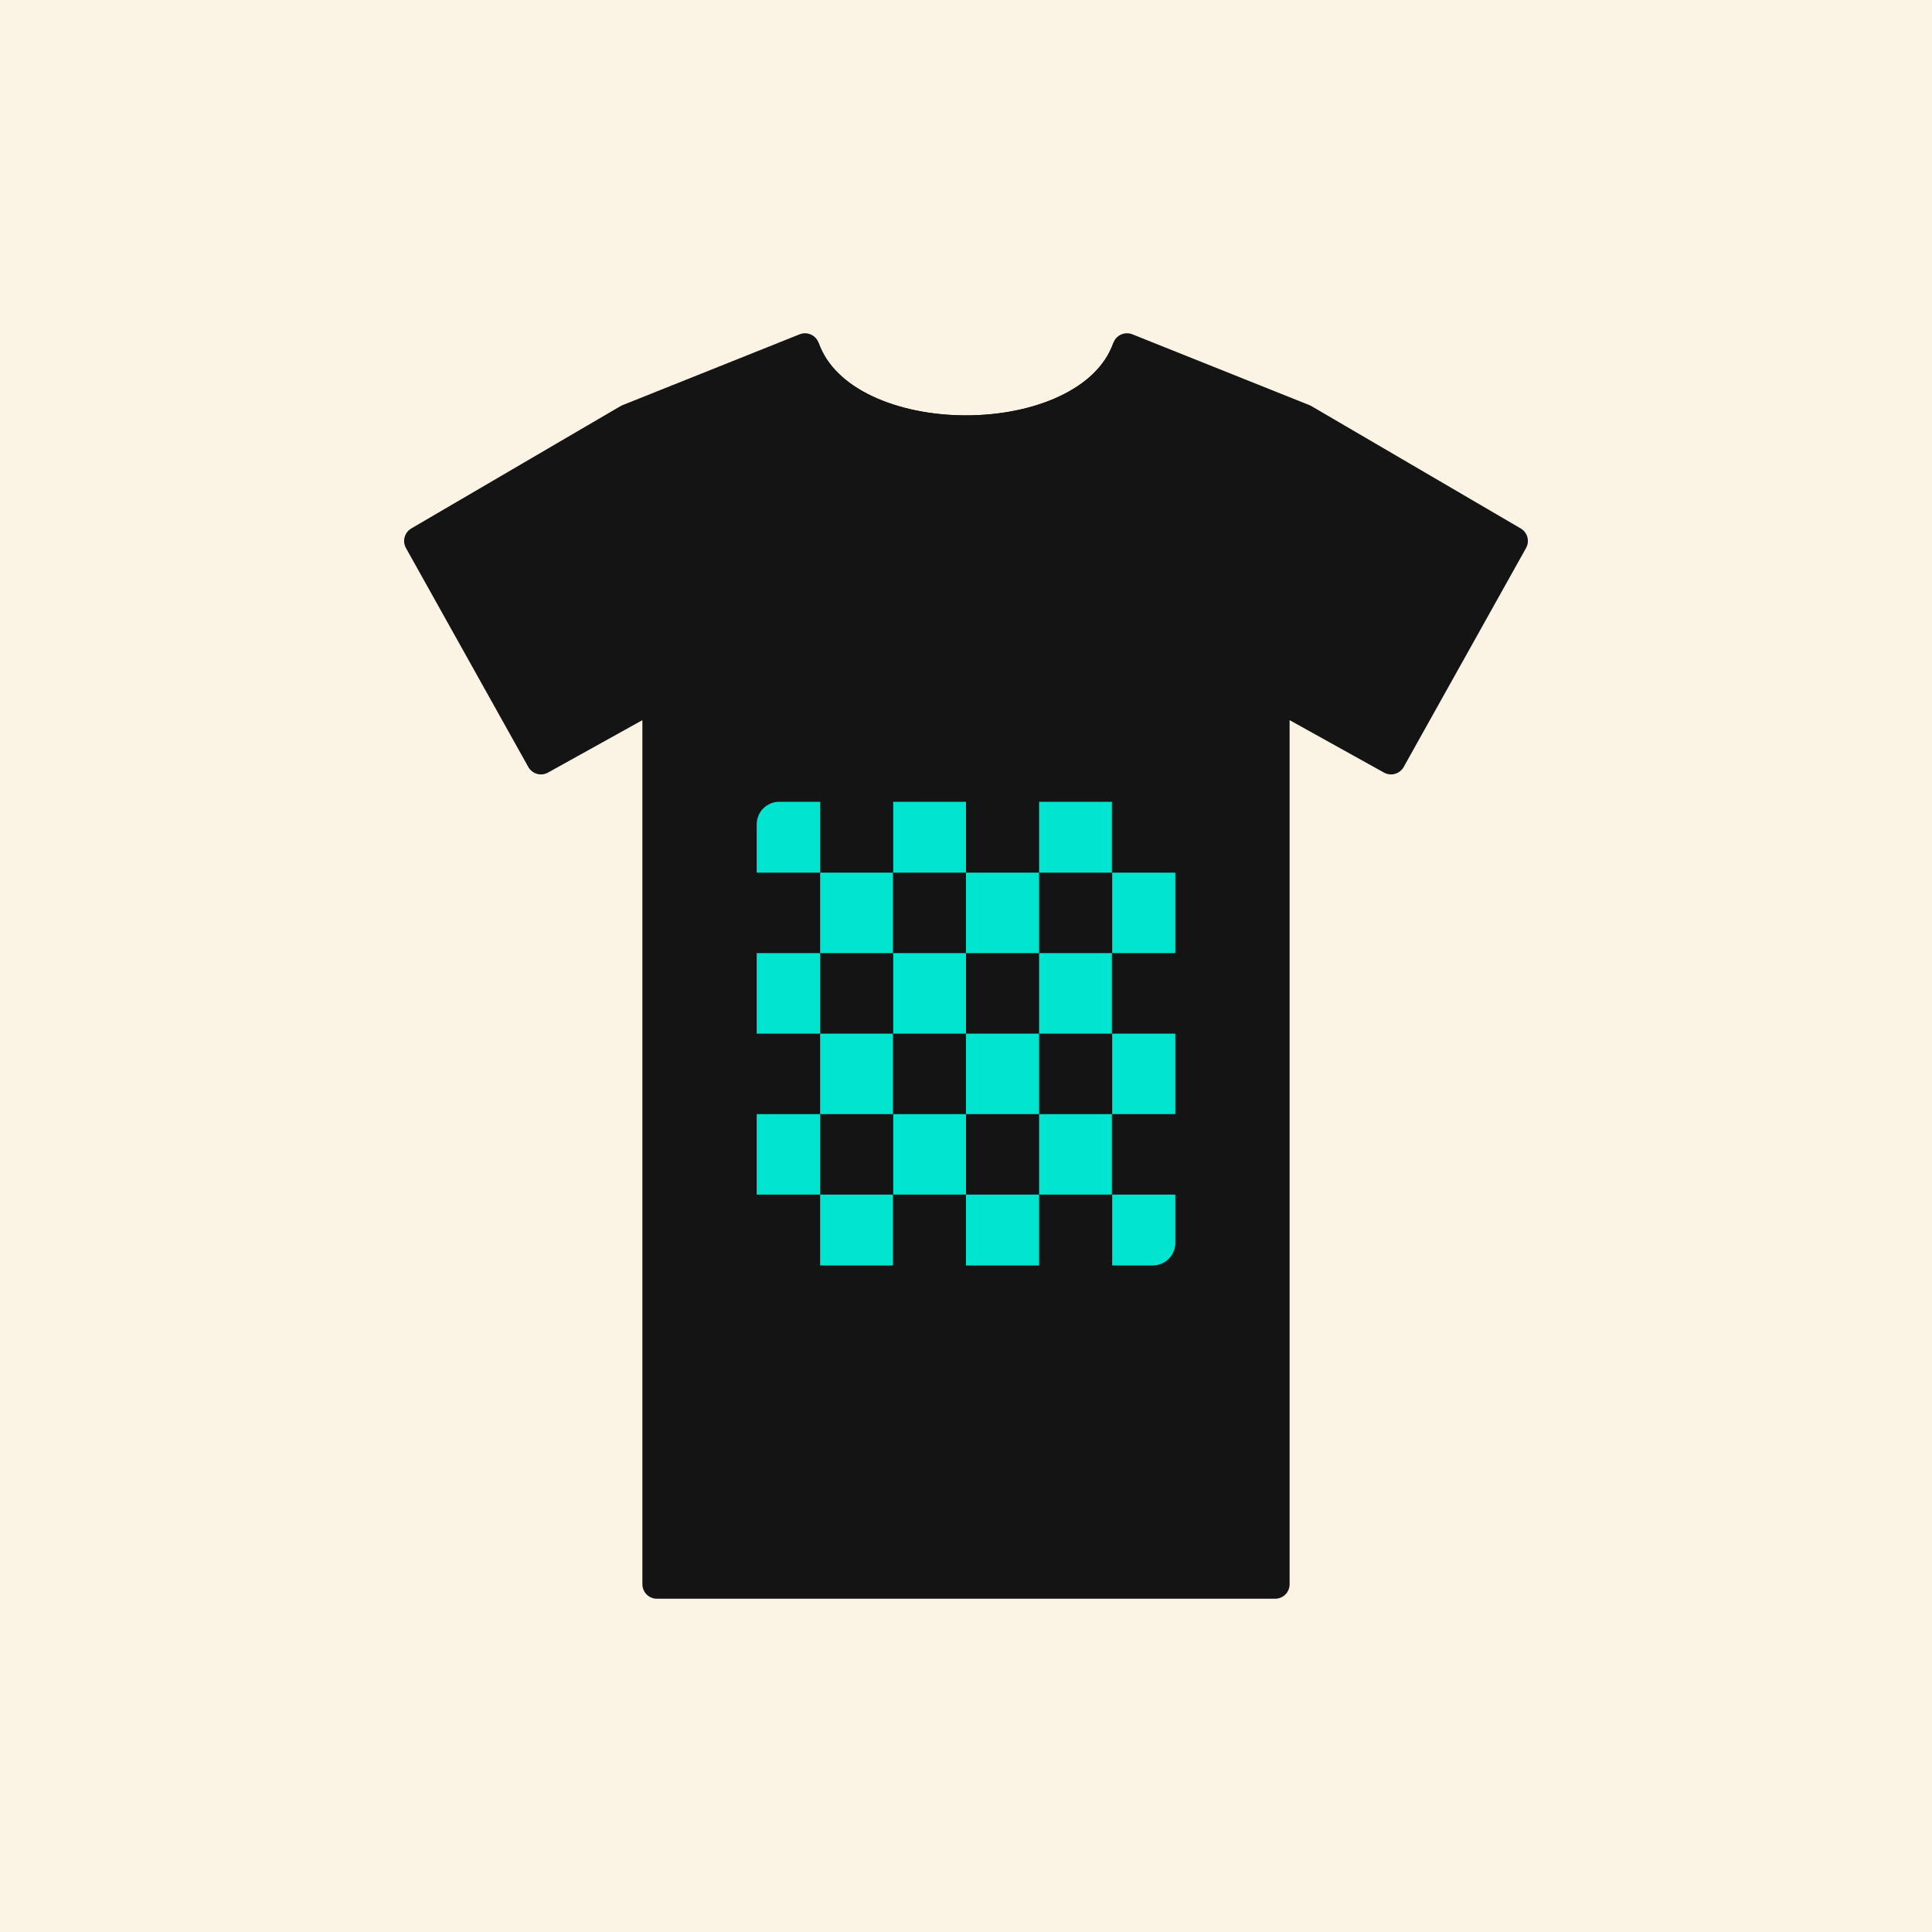
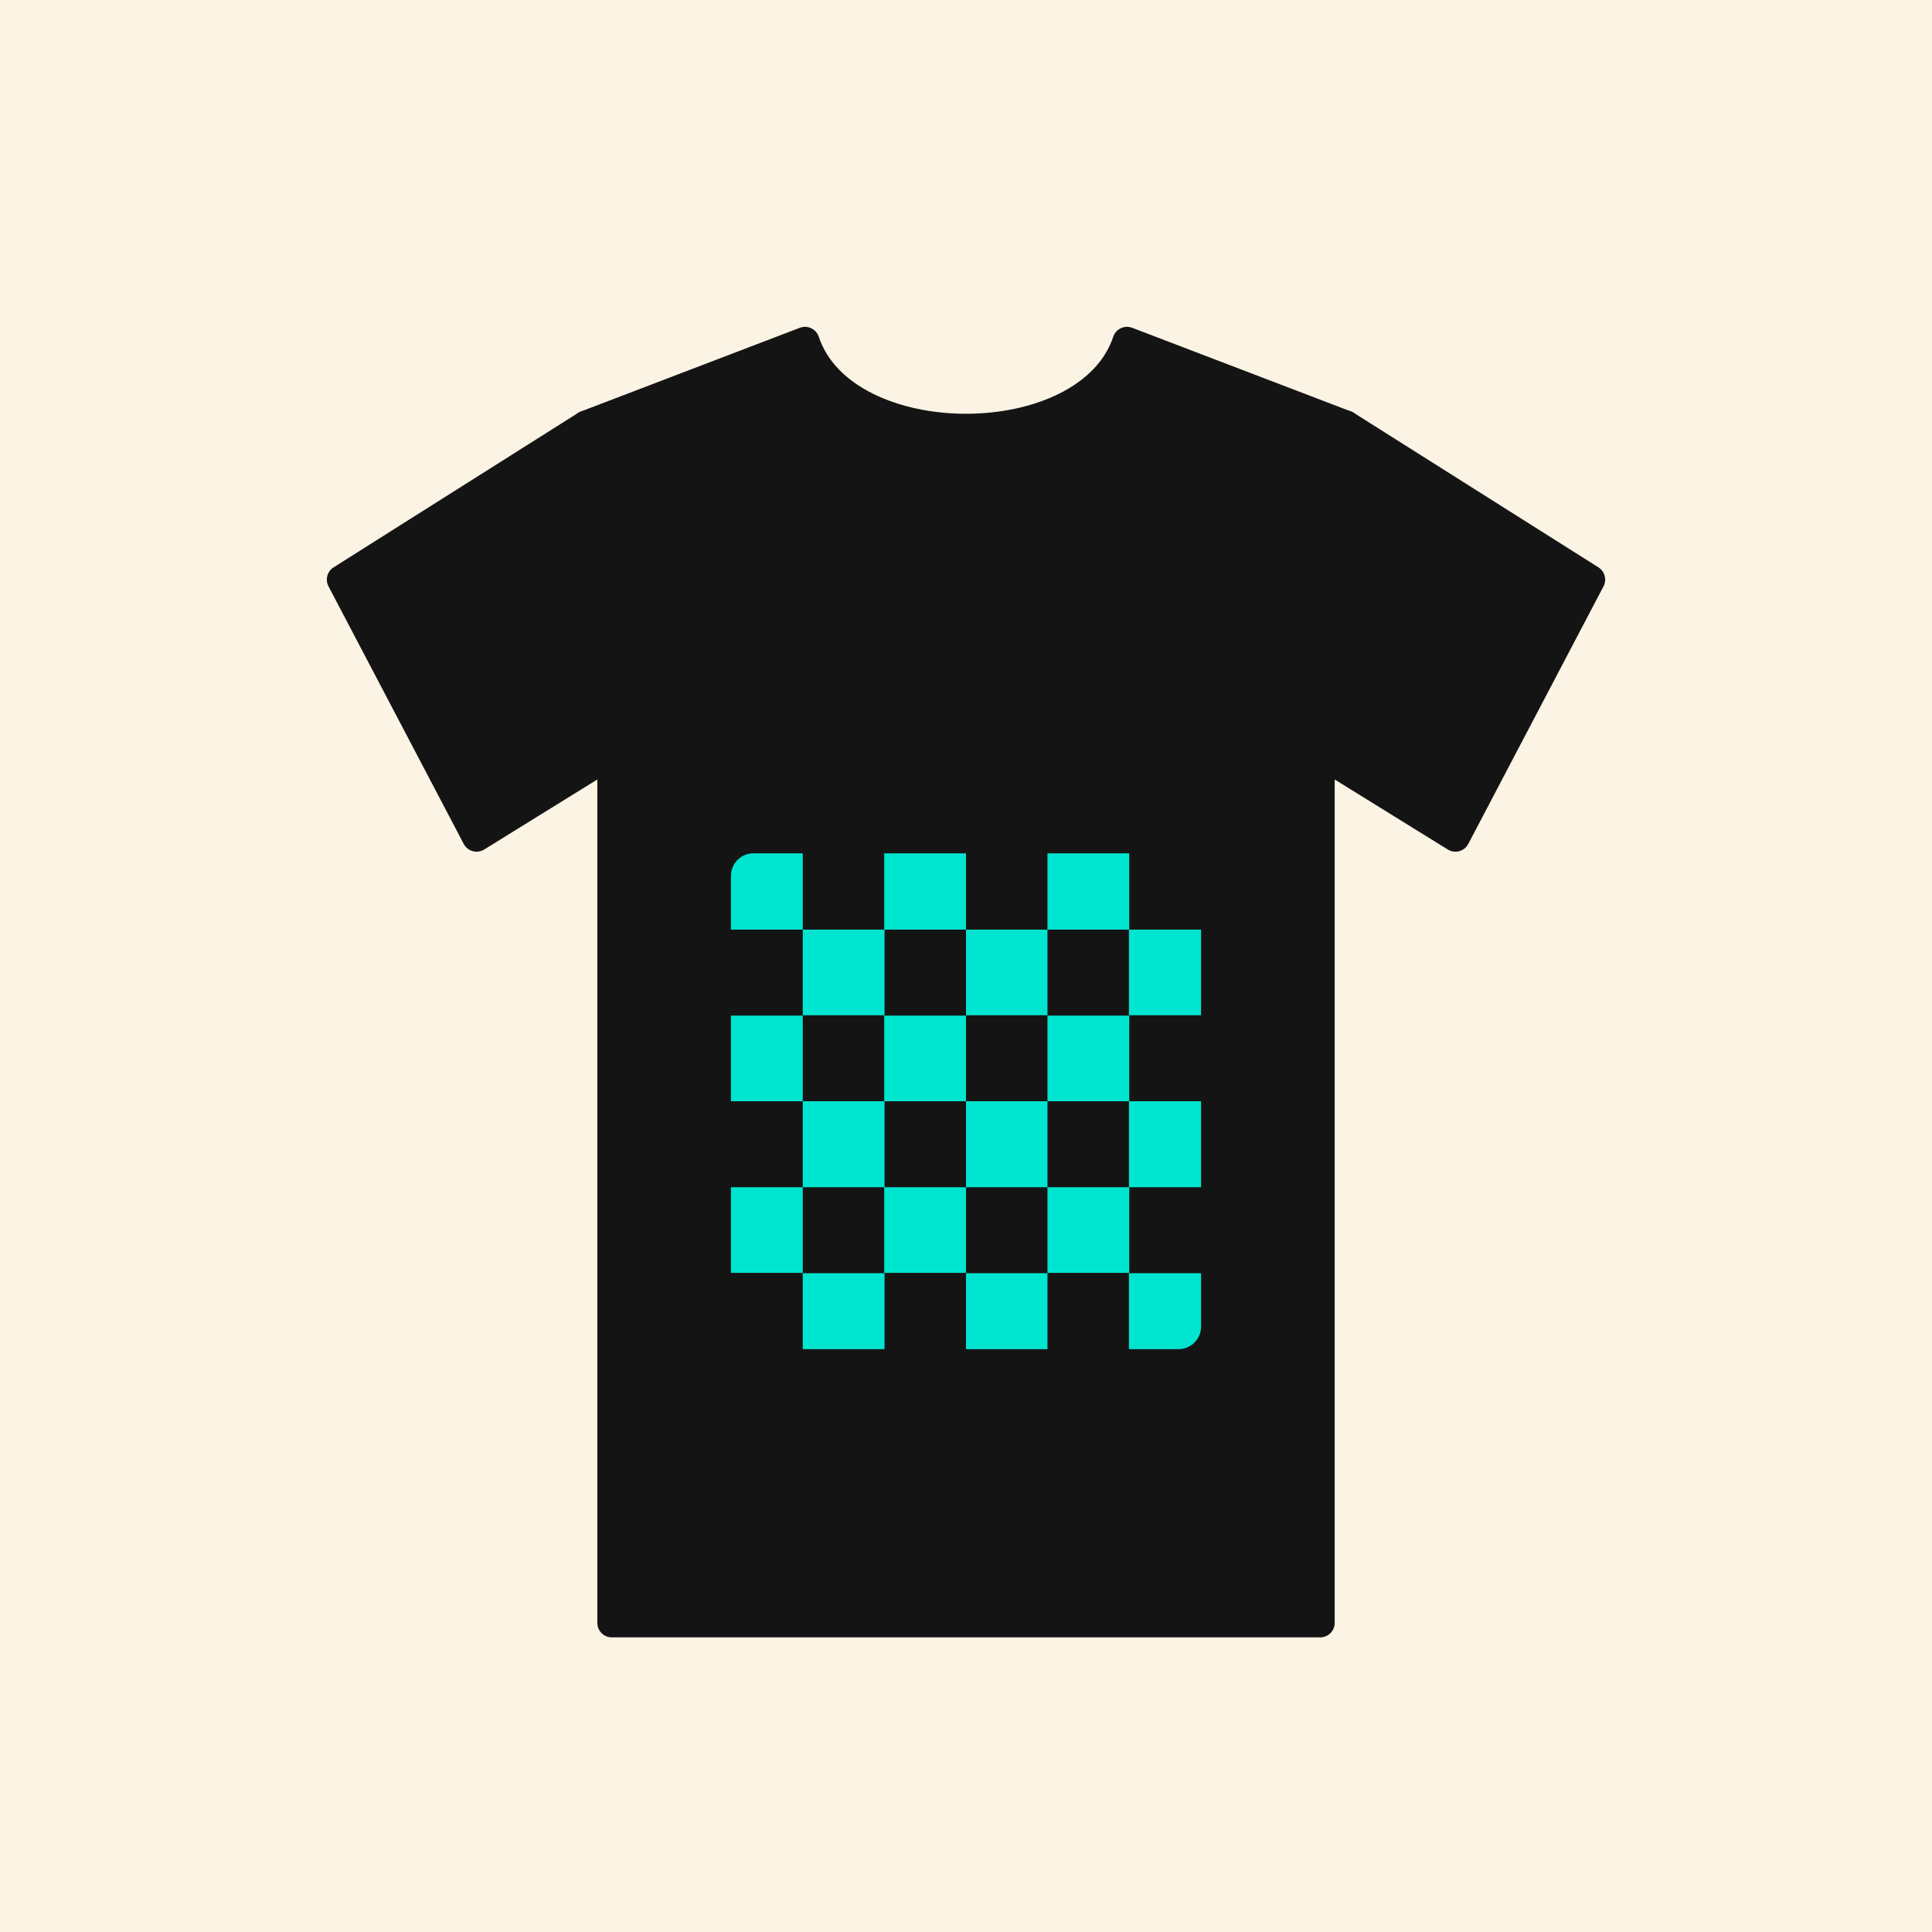
<svg xmlns="http://www.w3.org/2000/svg" viewBox="0 0 600 600" width="600" height="600" role="img">
  <rect width="600" height="600" fill="#FBF3E4" />
  <defs>
    <clipPath id="prcosmiccheckerblack">
-       <rect x="232" y="246" width="136" height="150" rx="10" />
+       <rect x="224" y="262" width="152" height="160" rx="10" />
    </clipPath>
  </defs>
-   <path d="M 195 130 L 250 108 C 262 142, 338 142, 350 108 L 405 130 L 470 168 L 432 236 L 396 216 L 396 492 L 204 492 L 204 216 L 168 236 L 130 168 Z" fill="#141414" stroke="#141414" stroke-width="9" stroke-linejoin="round" />
+   <path d="M 418 132 L 494 180 L 452 260 L 410 234 Z" fill="#141414" stroke="#141414" stroke-width="9" stroke-linejoin="round" />
+   <path d="M 182 132 L 106 180 L 148 260 L 190 234 Z" fill="#141414" stroke="#141414" stroke-width="9" stroke-linejoin="round" />
+   <path d="M 182 132 L 250 106 C 262 142, 338 142, 350 106 L 418 132 L 410 234 L 410 504 L 190 504 L 190 234 Z" fill="#141414" stroke="#141414" stroke-width="9" stroke-linejoin="round" />
  <path d="M 250 108 C 262 142, 338 142, 350 108" fill="none" stroke="#141414" stroke-width="9" />
  <g clip-path="url(#prcosmiccheckerblack)">
-     <rect x="232" y="246" width="136" height="150" fill="#00E5D0" />
-     <rect x="254.7" y="246.0" width="22.7" height="25.0" fill="#141414" />
-     <rect x="300.0" y="246.0" width="22.7" height="25.0" fill="#141414" />
-     <rect x="345.3" y="246.0" width="22.7" height="25.0" fill="#141414" />
-     <rect x="232.0" y="271.0" width="22.7" height="25.0" fill="#141414" />
-     <rect x="277.3" y="271.0" width="22.7" height="25.0" fill="#141414" />
-     <rect x="322.7" y="271.0" width="22.7" height="25.0" fill="#141414" />
-     <rect x="254.7" y="296.0" width="22.7" height="25.0" fill="#141414" />
-     <rect x="300.0" y="296.0" width="22.7" height="25.0" fill="#141414" />
-     <rect x="345.3" y="296.0" width="22.7" height="25.0" fill="#141414" />
-     <rect x="232.0" y="321.0" width="22.7" height="25.0" fill="#141414" />
-     <rect x="277.3" y="321.0" width="22.7" height="25.0" fill="#141414" />
-     <rect x="322.7" y="321.0" width="22.7" height="25.0" fill="#141414" />
-     <rect x="254.7" y="346.0" width="22.7" height="25.0" fill="#141414" />
-     <rect x="300.0" y="346.0" width="22.7" height="25.0" fill="#141414" />
-     <rect x="345.3" y="346.0" width="22.7" height="25.0" fill="#141414" />
-     <rect x="232.0" y="371.0" width="22.7" height="25.0" fill="#141414" />
-     <rect x="277.3" y="371.0" width="22.7" height="25.0" fill="#141414" />
-     <rect x="322.7" y="371.0" width="22.7" height="25.0" fill="#141414" />
+     <rect x="224" y="262" width="152" height="160" fill="#00E5D0" />
+     <rect x="249.3" y="262.0" width="25.3" height="26.7" fill="#141414" />
+     <rect x="300.0" y="262.0" width="25.3" height="26.7" fill="#141414" />
+     <rect x="350.7" y="262.0" width="25.3" height="26.7" fill="#141414" />
+     <rect x="224.0" y="288.7" width="25.3" height="26.7" fill="#141414" />
+     <rect x="274.7" y="288.7" width="25.3" height="26.7" fill="#141414" />
+     <rect x="325.3" y="288.7" width="25.3" height="26.7" fill="#141414" />
+     <rect x="249.3" y="315.3" width="25.3" height="26.7" fill="#141414" />
+     <rect x="300.0" y="315.3" width="25.3" height="26.7" fill="#141414" />
+     <rect x="350.7" y="315.3" width="25.3" height="26.7" fill="#141414" />
+     <rect x="224.0" y="342.0" width="25.3" height="26.7" fill="#141414" />
+     <rect x="274.7" y="342.0" width="25.3" height="26.7" fill="#141414" />
+     <rect x="325.3" y="342.0" width="25.3" height="26.7" fill="#141414" />
+     <rect x="249.3" y="368.7" width="25.3" height="26.7" fill="#141414" />
+     <rect x="300.0" y="368.7" width="25.3" height="26.7" fill="#141414" />
+     <rect x="350.7" y="368.7" width="25.3" height="26.7" fill="#141414" />
+     <rect x="224.0" y="395.3" width="25.3" height="26.7" fill="#141414" />
+     <rect x="274.7" y="395.3" width="25.3" height="26.7" fill="#141414" />
+     <rect x="325.3" y="395.3" width="25.3" height="26.7" fill="#141414" />
  </g>
-   <rect x="232" y="246" width="136" height="150" rx="10" fill="none" stroke="#141414" stroke-width="6" />
-   <path d="M 204 470 L 396 470" stroke="#141414" stroke-width="5" opacity=".45" />
+   <rect x="224" y="262" width="152" height="160" rx="10" fill="none" stroke="#141414" stroke-width="6" />
+   <path d="M 204 482 L 396 482" stroke="#141414" stroke-width="5" opacity=".45" />
</svg>
